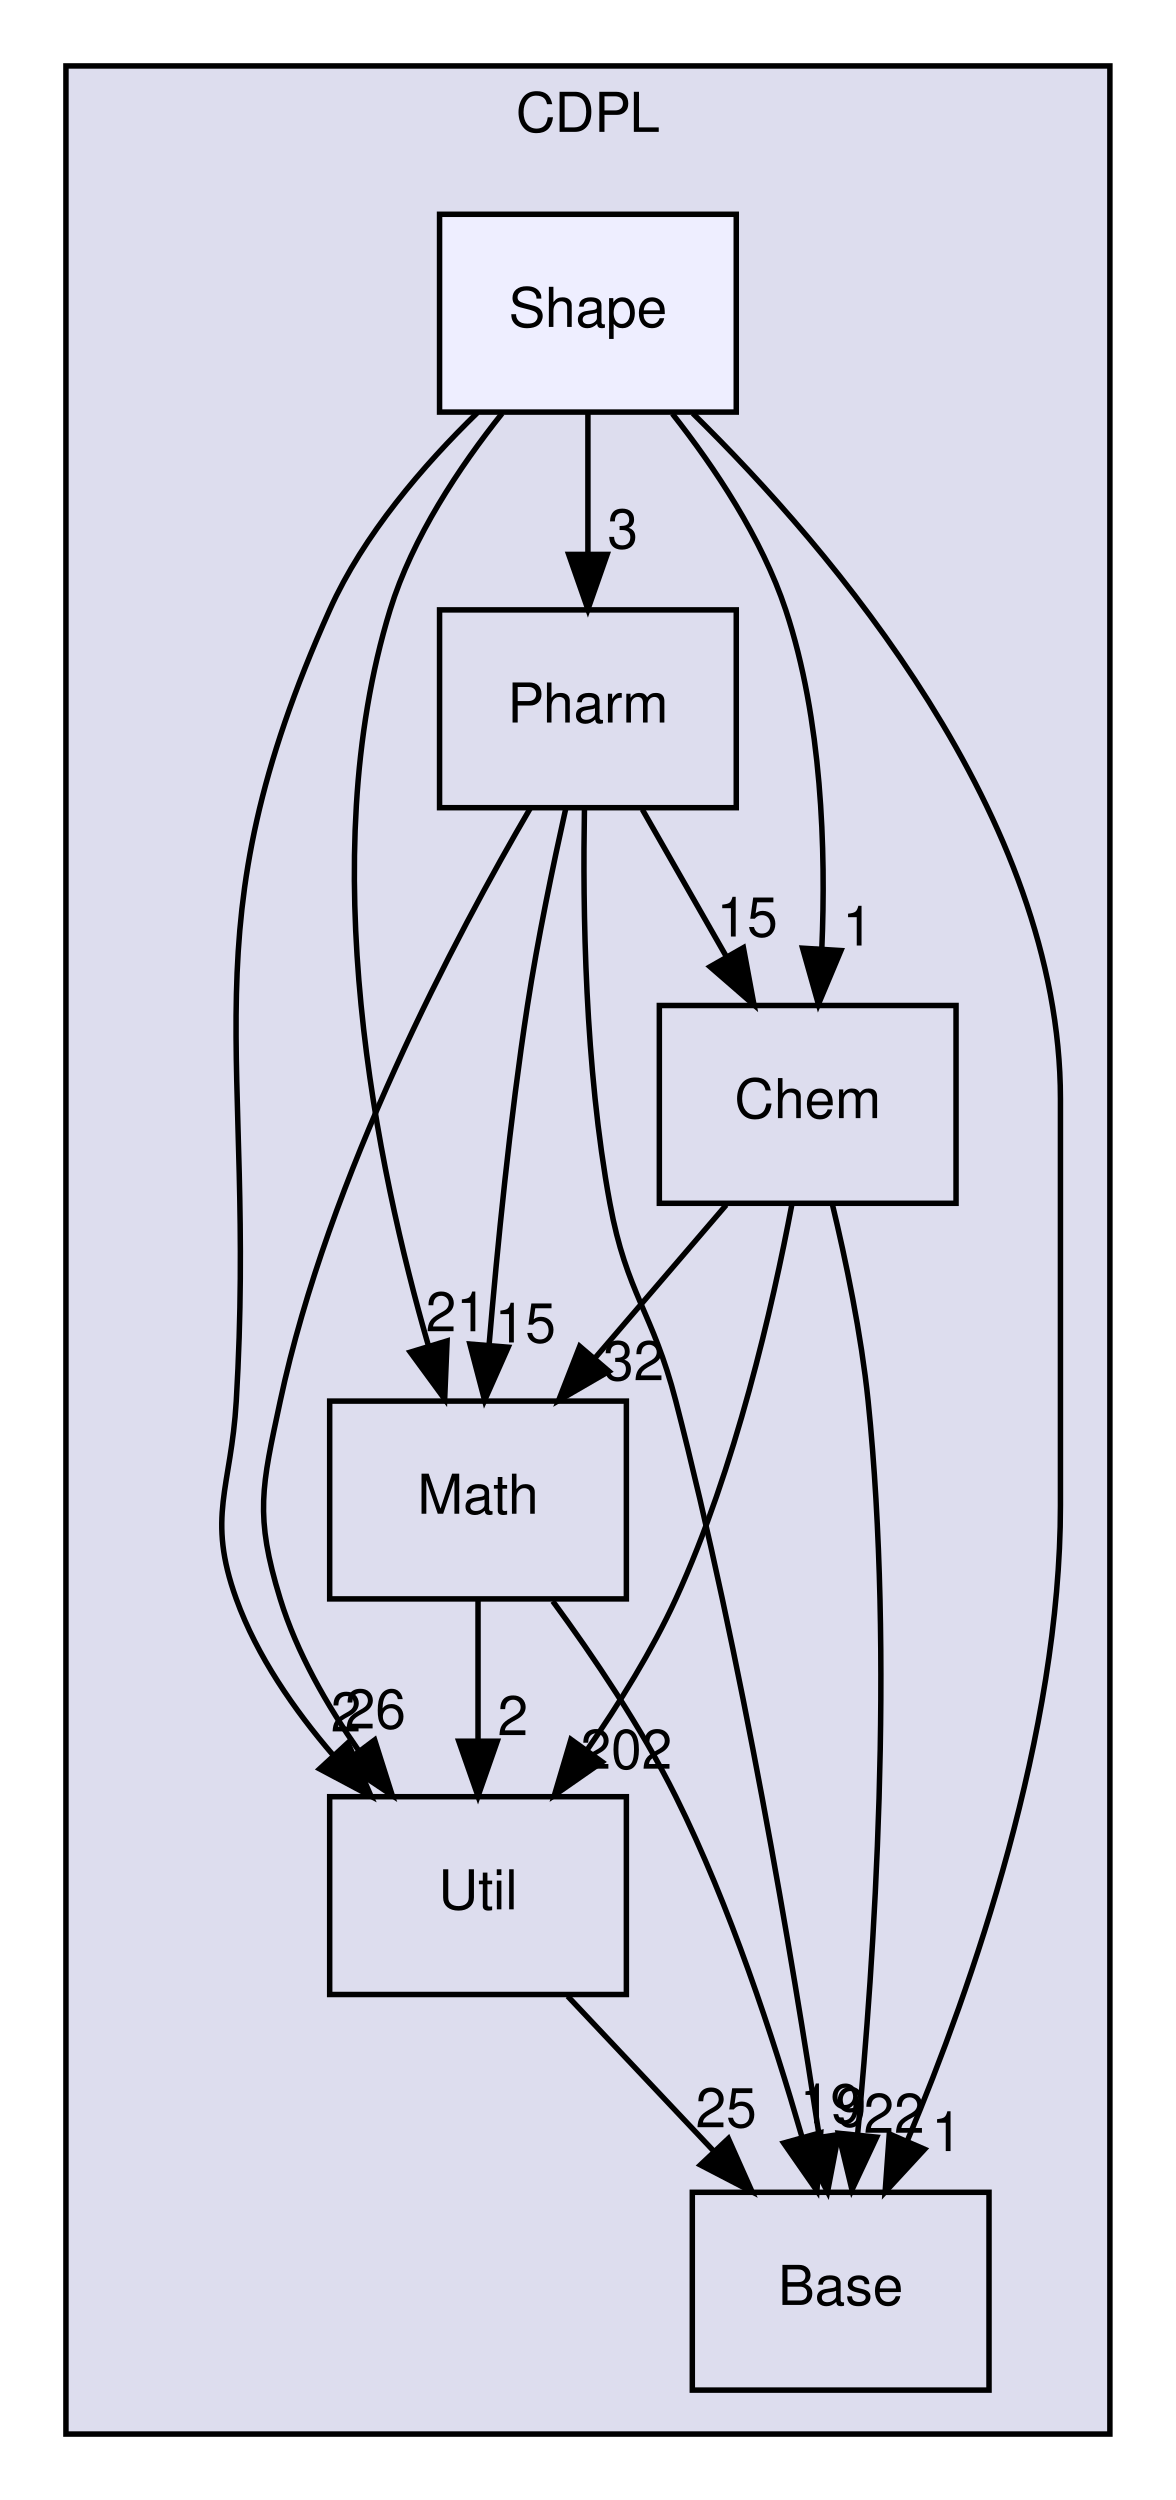
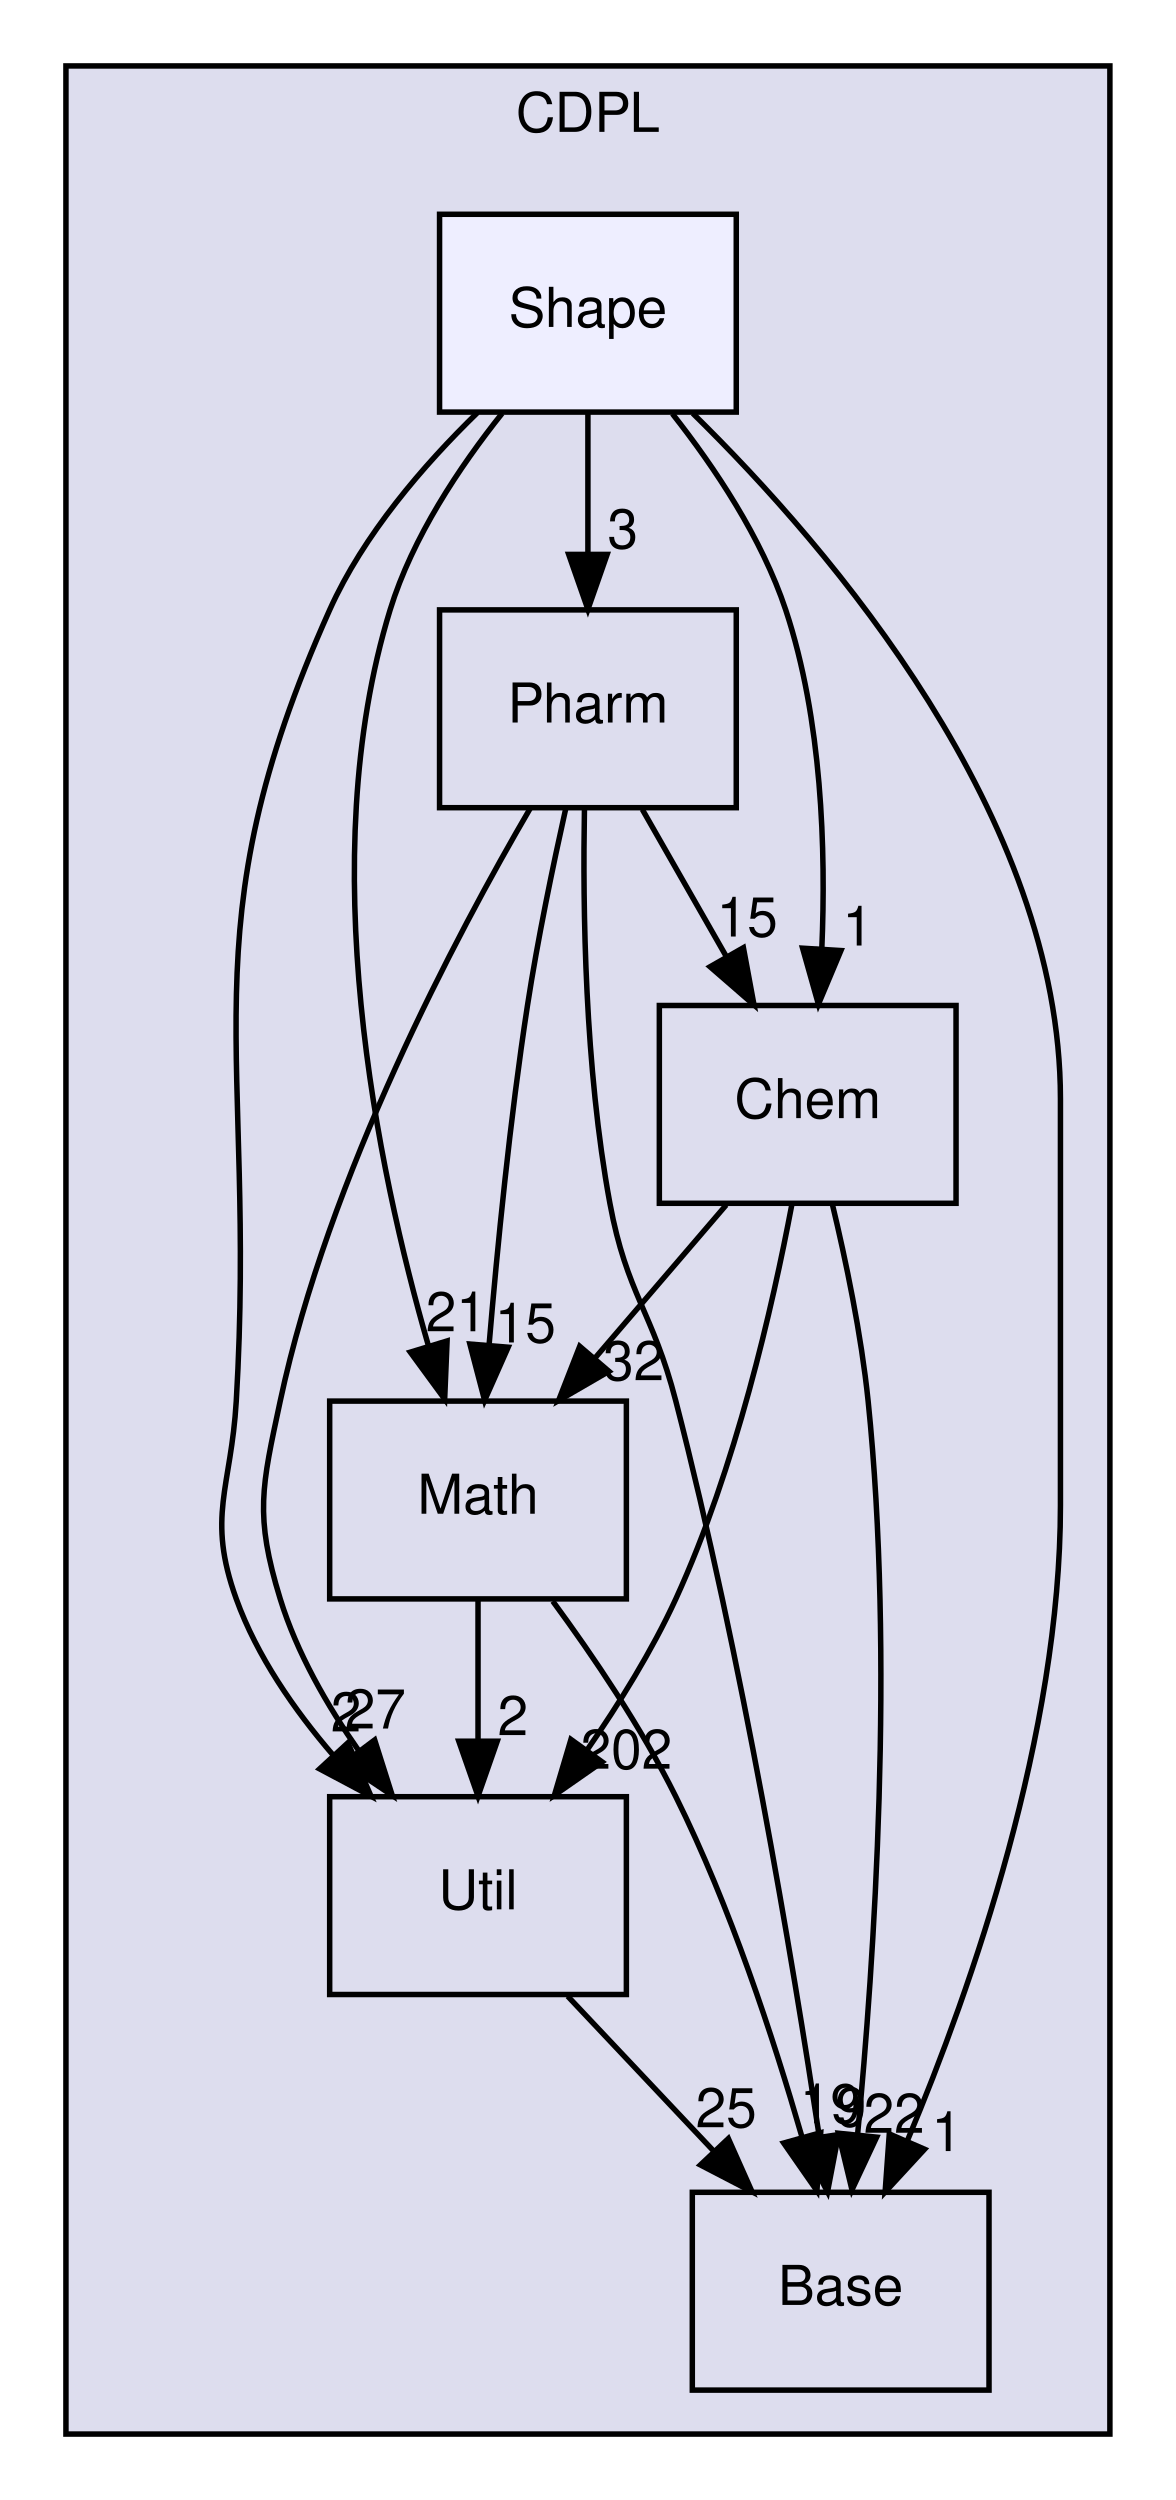
<svg xmlns="http://www.w3.org/2000/svg" xmlns:xlink="http://www.w3.org/1999/xlink" width="214pt" height="455pt" viewBox="0.00 0.00 214.00 455.00">
  <g id="graph0" class="graph" transform="scale(1 1) rotate(0) translate(4 451)">
    <g id="clust1" class="cluster">
      <g id="a_clust1">
        <a xlink:href="dir_13e5b888d4d8e2bc4637fdf598186b4c.html" target="_top" xlink:title="CDPL">
          <polygon fill="#ddddee" stroke="black" points="8,-8 8,-439 198,-439 198,-8 8,-8" />
          <text text-anchor="middle" x="103" y="-427" font-family="Helvetica" font-size="10.00">CDPL</text>
        </a>
      </g>
    </g>
    <g id="node1" class="node">
      <g id="a_node1">
        <a xlink:href="dir_239469eeca6d3c1a97f8d4fbb99adcb8.html" target="_top" xlink:title="Util">
          <polygon fill="none" stroke="black" points="110,-124 56,-124 56,-88 110,-88 110,-124" />
          <text text-anchor="middle" x="83" y="-103.5" font-family="Helvetica" font-size="10.00">Util</text>
        </a>
      </g>
    </g>
    <g id="node5" class="node">
      <g id="a_node5">
        <a xlink:href="dir_ea97f66d84072e3323f941252a229abf.html" target="_top" xlink:title="Base">
          <polygon fill="none" stroke="black" points="176,-52 122,-52 122,-16 176,-16 176,-52" />
          <text text-anchor="middle" x="149" y="-31.5" font-family="Helvetica" font-size="10.00">Base</text>
        </a>
      </g>
    </g>
    <g id="edge7" class="edge">
      <path fill="none" stroke="black" d="M99.31,-87.7C107.31,-79.22 117.07,-68.86 125.82,-59.58" />
      <polygon fill="black" stroke="black" points="128.56,-61.78 132.87,-52.1 123.47,-56.98 128.56,-61.78" />
      <g id="a_edge7-headlabel">
        <a xlink:href="dir_000014_000005.html" target="_top" xlink:title="25">
          <text text-anchor="middle" x="128.16" y="-63.84" font-family="Helvetica" font-size="10.00">25</text>
        </a>
      </g>
    </g>
    <g id="node2" class="node">
      <g id="a_node2">
        <a xlink:href="dir_44c4819b58b16e7a1f761f8b885b5ba0.html" target="_top" xlink:title="Pharm">
          <polygon fill="none" stroke="black" points="130,-340 76,-340 76,-304 130,-304 130,-340" />
          <text text-anchor="middle" x="103" y="-319.5" font-family="Helvetica" font-size="10.00">Pharm</text>
        </a>
      </g>
    </g>
    <g id="edge1" class="edge">
      <path fill="none" stroke="black" d="M92.57,-304C78.94,-280.66 55.75,-236.93 47,-196 43.66,-180.35 42.3,-175.29 47,-160 50.01,-150.22 55.51,-140.62 61.32,-132.33" />
      <polygon fill="black" stroke="black" points="64.19,-134.33 67.39,-124.23 58.59,-130.13 64.19,-134.33" />
      <g id="a_edge1-headlabel">
-         <a xlink:href="dir_000013_000014.html" target="_top" xlink:title="26">
-           <text text-anchor="middle" x="64.31" y="-136.41" font-family="Helvetica" font-size="10.00">26</text>
+         <a xlink:href="dir_000013_000014.html" target="_top" xlink:title="27">
+           <text text-anchor="middle" x="64.31" y="-136.41" font-family="Helvetica" font-size="10.00">27</text>
        </a>
      </g>
    </g>
    <g id="node3" class="node">
      <g id="a_node3">
        <a xlink:href="dir_76ec631f4004f297aa98c89994166e73.html" target="_top" xlink:title="Math">
          <polygon fill="none" stroke="black" points="110,-196 56,-196 56,-160 110,-160 110,-196" />
          <text text-anchor="middle" x="83" y="-175.5" font-family="Helvetica" font-size="10.00">Math</text>
        </a>
      </g>
    </g>
    <g id="edge2" class="edge">
      <path fill="none" stroke="black" d="M98.98,-303.9C96.67,-293.55 93.86,-280.07 92,-268 88.83,-247.41 86.51,-223.96 85.02,-206.3" />
      <polygon fill="black" stroke="black" points="88.49,-205.81 84.2,-196.13 81.52,-206.38 88.49,-205.81" />
      <g id="a_edge2-headlabel">
        <a xlink:href="dir_000013_000001.html" target="_top" xlink:title="15">
          <text text-anchor="middle" x="91.61" y="-206.67" font-family="Helvetica" font-size="10.00">15</text>
        </a>
      </g>
    </g>
    <g id="node4" class="node">
      <g id="a_node4">
        <a xlink:href="dir_a73e1d15e6da56bea42fb33a94074c1c.html" target="_top" xlink:title="Chem">
          <polygon fill="none" stroke="black" points="170,-268 116,-268 116,-232 170,-232 170,-268" />
          <text text-anchor="middle" x="143" y="-247.5" font-family="Helvetica" font-size="10.00">Chem</text>
        </a>
      </g>
    </g>
    <g id="edge3" class="edge">
      <path fill="none" stroke="black" d="M112.89,-303.7C117.49,-295.64 123.06,-285.89 128.15,-276.98" />
      <polygon fill="black" stroke="black" points="131.3,-278.52 133.23,-268.1 125.23,-275.05 131.3,-278.52" />
      <g id="a_edge3-headlabel">
        <a xlink:href="dir_000013_000004.html" target="_top" xlink:title="15">
          <text text-anchor="middle" x="131.99" y="-280.55" font-family="Helvetica" font-size="10.00">15</text>
        </a>
      </g>
    </g>
    <g id="edge4" class="edge">
      <path fill="none" stroke="black" d="M102.37,-303.78C102.04,-285.73 102.43,-256.64 107,-232 110.07,-215.42 114.78,-212.33 119,-196 131.02,-149.5 140.24,-94.28 145.12,-62.08" />
      <polygon fill="black" stroke="black" points="148.6,-62.5 146.61,-52.09 141.67,-61.47 148.6,-62.5" />
      <g id="a_edge4-headlabel">
        <a xlink:href="dir_000013_000005.html" target="_top" xlink:title="9">
          <text text-anchor="middle" x="150.88" y="-63.97" font-family="Helvetica" font-size="10.00">9</text>
        </a>
      </g>
    </g>
    <g id="edge5" class="edge">
      <path fill="none" stroke="black" d="M83,-159.7C83,-151.98 83,-142.71 83,-134.11" />
      <polygon fill="black" stroke="black" points="86.5,-134.1 83,-124.1 79.5,-134.1 86.5,-134.1" />
      <g id="a_edge5-headlabel">
        <a xlink:href="dir_000001_000014.html" target="_top" xlink:title="2">
          <text text-anchor="middle" x="89.34" y="-135.2" font-family="Helvetica" font-size="10.00">2</text>
        </a>
      </g>
    </g>
    <g id="edge6" class="edge">
      <path fill="none" stroke="black" d="M96.6,-159.59C103.95,-149.59 112.77,-136.55 119,-124 128.88,-104.1 136.74,-80.17 141.94,-62.14" />
      <polygon fill="black" stroke="black" points="145.37,-62.85 144.68,-52.28 138.63,-60.97 145.37,-62.85" />
      <g id="a_edge6-headlabel">
        <a xlink:href="dir_000001_000005.html" target="_top" xlink:title="19">
          <text text-anchor="middle" x="147.14" y="-64.57" font-family="Helvetica" font-size="10.00">19</text>
        </a>
      </g>
    </g>
    <g id="edge8" class="edge">
      <path fill="none" stroke="black" d="M140.1,-231.68C136.63,-213.31 129.87,-183.71 119,-160 114.66,-150.55 108.69,-140.93 102.86,-132.52" />
      <polygon fill="black" stroke="black" points="105.59,-130.33 96.9,-124.27 99.91,-134.42 105.59,-130.33" />
      <g id="a_edge8-headlabel">
        <a xlink:href="dir_000004_000014.html" target="_top" xlink:title="202">
          <text text-anchor="middle" x="110" y="-129.08" font-family="Helvetica" font-size="10.00">202</text>
        </a>
      </g>
    </g>
    <g id="edge9" class="edge">
      <path fill="none" stroke="black" d="M128.17,-231.7C120.98,-223.3 112.2,-213.07 104.31,-203.86" />
      <polygon fill="black" stroke="black" points="106.83,-201.42 97.66,-196.1 101.51,-205.97 106.83,-201.42" />
      <g id="a_edge9-headlabel">
        <a xlink:href="dir_000004_000001.html" target="_top" xlink:title="32">
          <text text-anchor="middle" x="111.32" y="-199.8" font-family="Helvetica" font-size="10.00">32</text>
        </a>
      </g>
    </g>
    <g id="edge10" class="edge">
      <path fill="none" stroke="black" d="M147.46,-231.95C149.94,-221.63 152.75,-208.15 154,-196 158.8,-149.26 155.15,-94.53 152.07,-62.42" />
      <polygon fill="black" stroke="black" points="155.55,-62.04 151.06,-52.45 148.58,-62.75 155.55,-62.04" />
      <g id="a_edge10-headlabel">
        <a xlink:href="dir_000004_000005.html" target="_top" xlink:title="22">
          <text text-anchor="middle" x="158.73" y="-62.83" font-family="Helvetica" font-size="10.00">22</text>
        </a>
      </g>
    </g>
    <g id="node6" class="node">
      <g id="a_node6">
        <a xlink:href="dir_a02c2e35855499cd9e109553a19d0667.html" target="_top" xlink:title="Shape">
          <polygon fill="#eeeeff" stroke="black" points="130,-412 76,-412 76,-376 130,-376 130,-412" />
          <text text-anchor="middle" x="103" y="-391.5" font-family="Helvetica" font-size="10.00">Shape</text>
        </a>
      </g>
    </g>
    <g id="edge11" class="edge">
      <path fill="none" stroke="black" d="M82.89,-375.89C73.1,-366.37 62.14,-353.69 56,-340 29.63,-281.2 42.78,-260.33 39,-196 38.06,-180.03 33.57,-175.05 39,-160 42.75,-149.6 49.54,-139.8 56.67,-131.52" />
      <polygon fill="black" stroke="black" points="59.32,-133.81 63.53,-124.08 54.17,-129.06 59.32,-133.81" />
      <g id="a_edge11-headlabel">
        <a xlink:href="dir_000003_000014.html" target="_top" xlink:title="2">
          <text text-anchor="middle" x="58.97" y="-135.87" font-family="Helvetica" font-size="10.00">2</text>
        </a>
      </g>
    </g>
    <g id="edge12" class="edge">
      <path fill="none" stroke="black" d="M103,-375.7C103,-367.98 103,-358.71 103,-350.11" />
      <polygon fill="black" stroke="black" points="106.5,-350.1 103,-340.1 99.5,-350.1 106.5,-350.1" />
      <g id="a_edge12-headlabel">
        <a xlink:href="dir_000003_000013.html" target="_top" xlink:title="3">
          <text text-anchor="middle" x="109.34" y="-351.2" font-family="Helvetica" font-size="10.00">3</text>
        </a>
      </g>
    </g>
    <g id="edge13" class="edge">
      <path fill="none" stroke="black" d="M87.39,-375.77C79.63,-366.03 71.05,-353.18 67,-340 52.99,-294.45 64.58,-238.57 73.98,-206.05" />
      <polygon fill="black" stroke="black" points="77.37,-206.95 76.93,-196.36 70.67,-204.91 77.37,-206.95" />
      <g id="a_edge13-headlabel">
        <a xlink:href="dir_000003_000001.html" target="_top" xlink:title="21">
          <text text-anchor="middle" x="79.04" y="-208.71" font-family="Helvetica" font-size="10.00">21</text>
        </a>
      </g>
    </g>
    <g id="edge14" class="edge">
      <path fill="none" stroke="black" d="M118.37,-375.7C126.07,-365.93 134.65,-353.09 139,-340 145.61,-320.09 146.34,-296.3 145.57,-278.33" />
      <polygon fill="black" stroke="black" points="149.05,-278 144.95,-268.23 142.07,-278.43 149.05,-278" />
      <g id="a_edge14-headlabel">
        <a xlink:href="dir_000003_000004.html" target="_top" xlink:title="1">
          <text text-anchor="middle" x="152.11" y="-278.91" font-family="Helvetica" font-size="10.00">1</text>
        </a>
      </g>
    </g>
    <g id="edge15" class="edge">
      <path fill="none" stroke="black" d="M122.09,-375.77C147.42,-350.91 189,-302.3 189,-251 189,-251 189,-251 189,-177 189,-135.48 172.96,-89.61 161.2,-61.54" />
      <polygon fill="black" stroke="black" points="164.27,-59.84 157.09,-52.05 157.85,-62.62 164.27,-59.84" />
      <g id="a_edge15-headlabel">
        <a xlink:href="dir_000003_000005.html" target="_top" xlink:title="1">
          <text text-anchor="middle" x="168.31" y="-59.51" font-family="Helvetica" font-size="10.00">1</text>
        </a>
      </g>
    </g>
  </g>
</svg>
